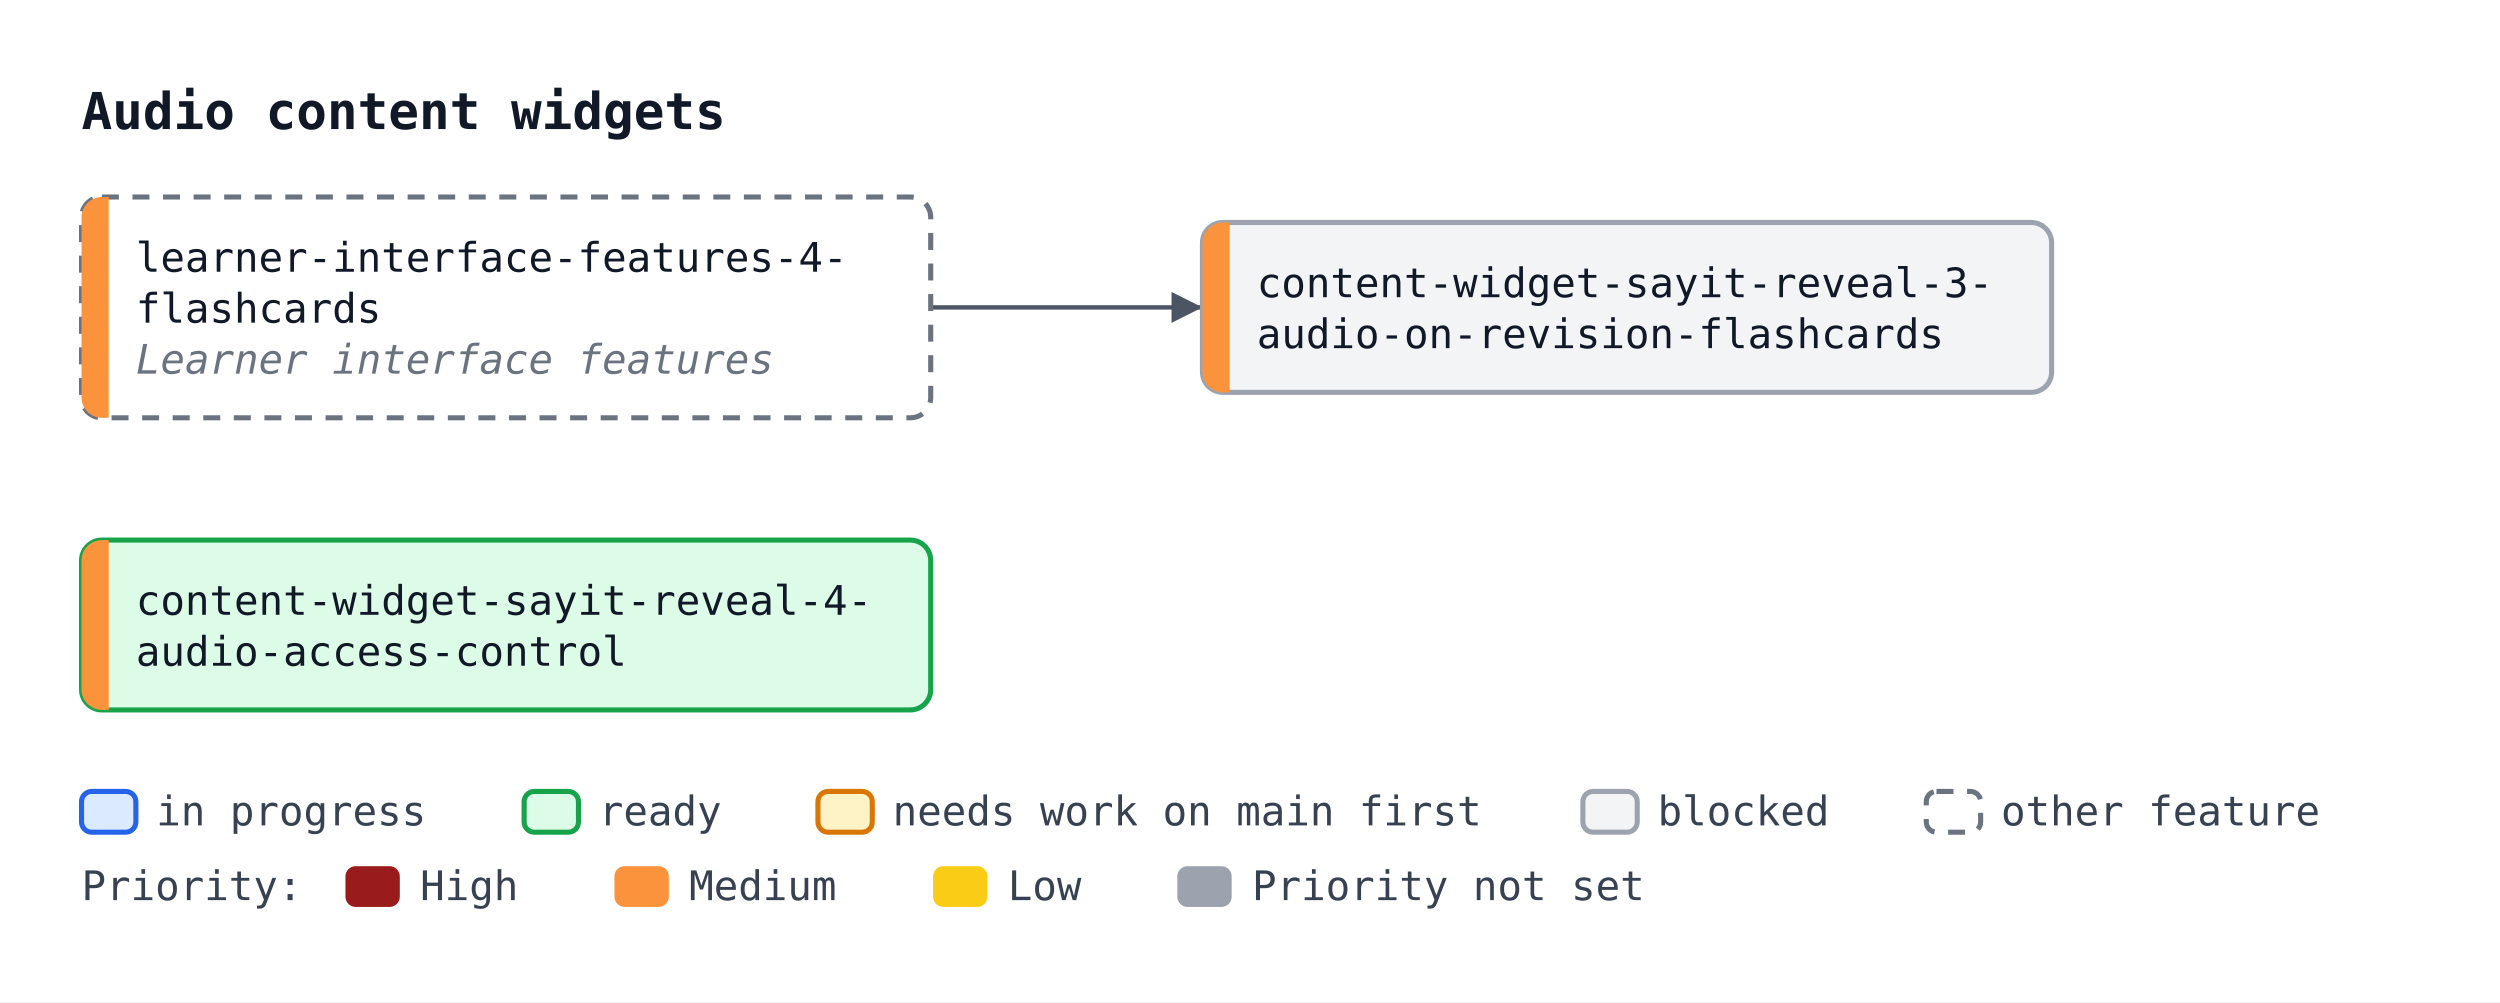
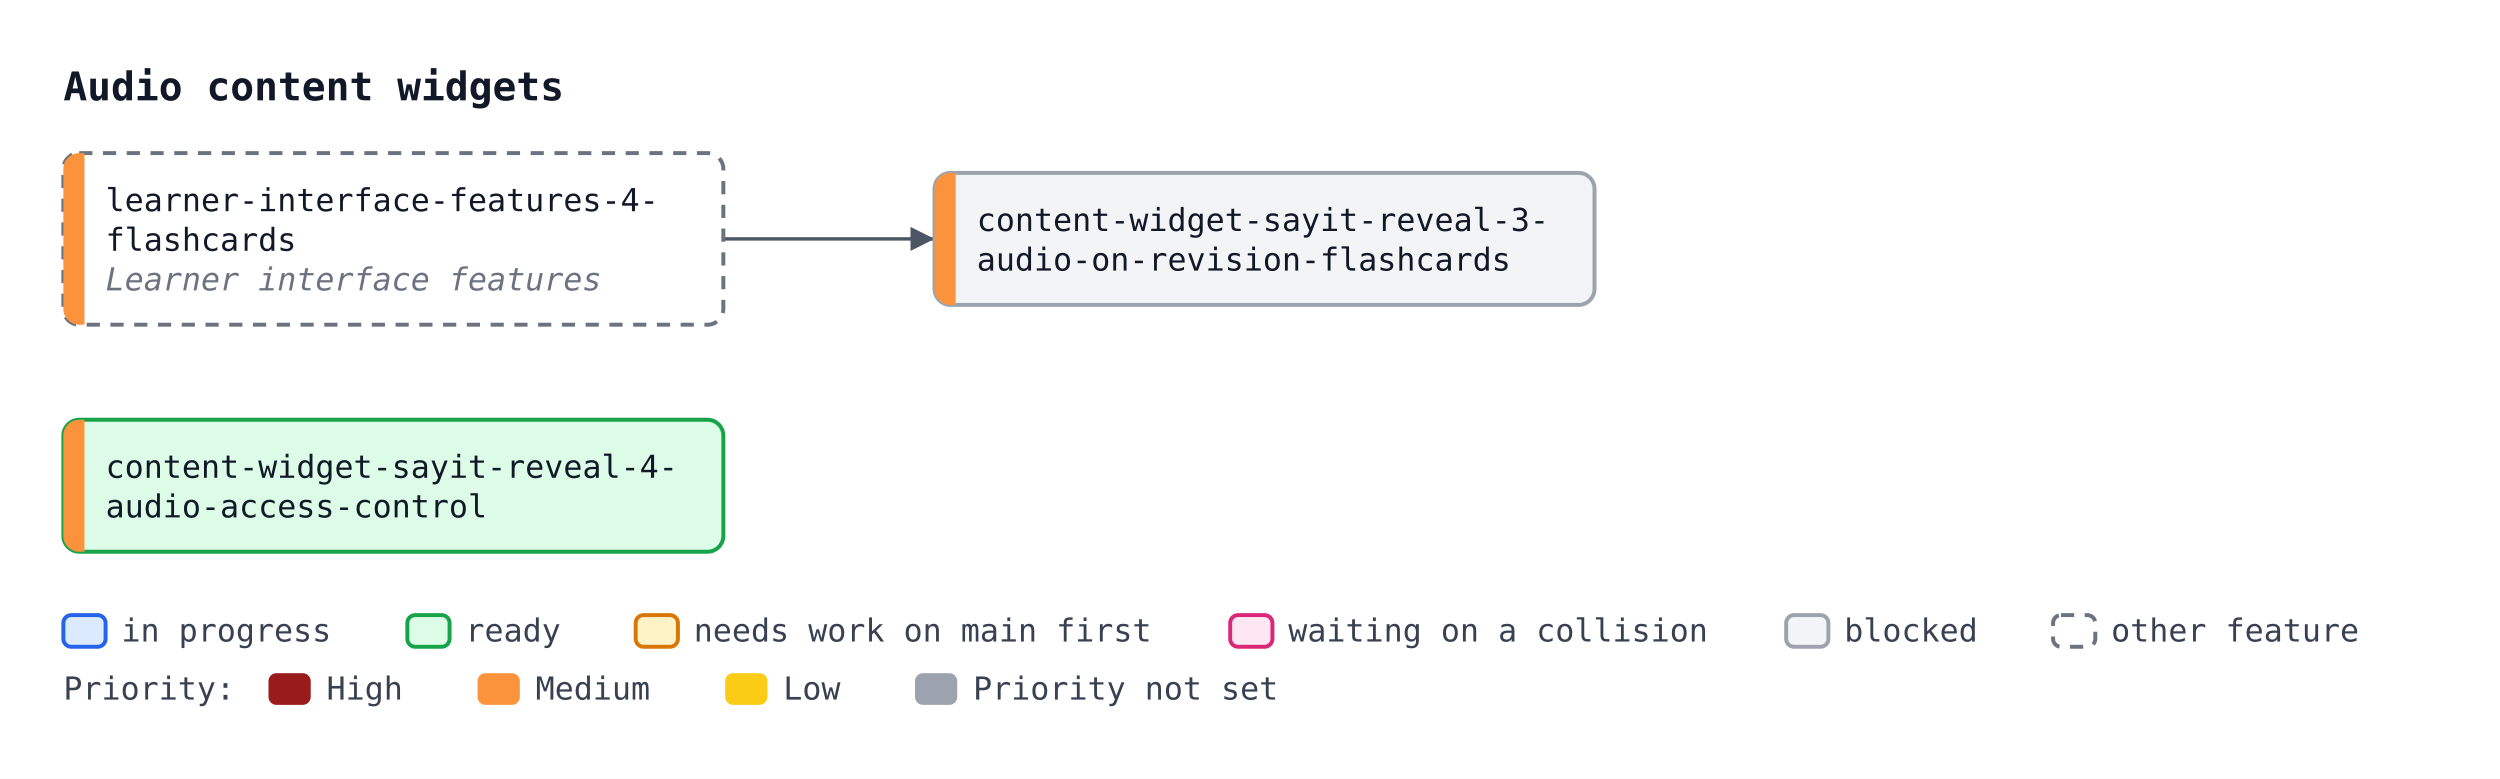
- <svg xmlns="http://www.w3.org/2000/svg" width="736" height="295" viewBox="0 0 736 295" font-family="ui-monospace, SFMono-Regular, Menlo, Consolas, monospace" font-size="12">
+ <svg xmlns="http://www.w3.org/2000/svg" width="947" height="295" viewBox="0 0 947 295" font-family="ui-monospace, SFMono-Regular, Menlo, Consolas, monospace" font-size="12">
  <defs>
    <marker id="arrow" viewBox="0 0 10 10" refX="10" refY="5" markerWidth="7" markerHeight="7" orient="auto-start-reverse">
      <path d="M0,0 L10,5 L0,10 z" fill="#4b5563" />
    </marker>
  </defs>
-   <rect width="736" height="295" fill="#ffffff" />
+   <rect width="947" height="295" fill="#ffffff" />
  <text x="24" y="38" font-size="15" font-weight="bold" fill="#111827">Audio content widgets</text>
  <path d="M274.0,90.5 C314.0,90.5 314.0,90.5 354.0,90.5" fill="none" stroke="#4b5563" stroke-width="1.3" marker-end="url(#arrow)" />
  <rect x="354.0" y="65.5" width="250" height="50" rx="6" fill="#f3f4f6" stroke="#9ca3af" stroke-width="1.5" />
  <path d="M362.0,65.5 H360.0 A6,6 0 0 0 354.0,71.5 V109.5 A6,6 0 0 0 360.0,115.5 H362.0 Z" fill="#fb923c" />
  <text x="370.0" y="87.5" fill="#111827">content-widget-sayit-reveal-3-</text>
  <text x="370.0" y="102.5" fill="#111827">audio-on-revision-flashcards</text>
  <rect x="24.0" y="58.0" width="250" height="65" rx="6" fill="#ffffff" stroke="#6b7280" stroke-width="1.5" stroke-dasharray="5 4" />
  <path d="M32.0,58.0 H30.0 A6,6 0 0 0 24.0,64.0 V117.0 A6,6 0 0 0 30.0,123.0 H32.0 Z" fill="#fb923c" />
  <text x="40.0" y="80.0" fill="#111827">learner-interface-features-4-</text>
  <text x="40.0" y="95.0" fill="#111827">flashcards</text>
  <text x="40.0" y="110.0" fill="#6b7280" font-style="italic">Learner interface features</text>
  <rect x="24.0" y="159.0" width="250" height="50" rx="6" fill="#dcfce7" stroke="#16a34a" stroke-width="1.5" />
  <path d="M32.0,159.0 H30.0 A6,6 0 0 0 24.0,165.0 V203.0 A6,6 0 0 0 30.0,209.0 H32.0 Z" fill="#fb923c" />
  <text x="40.0" y="181.0" fill="#111827">content-widget-sayit-reveal-4-</text>
  <text x="40.0" y="196.0" fill="#111827">audio-access-control</text>
  <rect x="24.0" y="233" width="16" height="12" rx="3" fill="#dbeafe" stroke="#2563eb" stroke-width="1.5" />
  <text x="46.0" y="243" fill="#374151">in progress</text>
  <rect x="154.3" y="233" width="16" height="12" rx="3" fill="#dcfce7" stroke="#16a34a" stroke-width="1.5" />
  <text x="176.3" y="243" fill="#374151">ready</text>
  <rect x="240.8" y="233" width="16" height="12" rx="3" fill="#fef3c7" stroke="#d97706" stroke-width="1.5" />
  <text x="262.8" y="243" fill="#374151">needs work on main first</text>
-   <rect x="466.0" y="233" width="16" height="12" rx="3" fill="#f3f4f6" stroke="#9ca3af" stroke-width="1.5" />
-   <text x="488.0" y="243" fill="#374151">blocked</text>
-   <rect x="567.1" y="233" width="16" height="12" rx="3" fill="#ffffff" stroke="#6b7280" stroke-width="1.5" stroke-dasharray="5 4" />
-   <text x="589.1" y="243" fill="#374151">other feature</text>
+   <rect x="466.0" y="233" width="16" height="12" rx="3" fill="#fce7f3" stroke="#db2777" stroke-width="1.5" />
+   <text x="488.0" y="243" fill="#374151">waiting on a collision</text>
+   <rect x="676.6" y="233" width="16" height="12" rx="3" fill="#f3f4f6" stroke="#9ca3af" stroke-width="1.5" />
+   <text x="698.6" y="243" fill="#374151">blocked</text>
+   <rect x="777.7" y="233" width="16" height="12" rx="3" fill="#ffffff" stroke="#6b7280" stroke-width="1.5" stroke-dasharray="5 4" />
+   <text x="799.7" y="243" fill="#374151">other feature</text>
  <text x="24" y="265" fill="#374151">Priority:</text>
  <rect x="101.7" y="255" width="16" height="12" rx="3" fill="#991b1b" />
  <text x="123.7" y="265" fill="#374151">High</text>
  <rect x="180.9" y="255" width="16" height="12" rx="3" fill="#fb923c" />
  <text x="202.9" y="265" fill="#374151">Medium</text>
  <rect x="274.7" y="255" width="16" height="12" rx="3" fill="#facc15" />
  <text x="296.7" y="265" fill="#374151">Low</text>
  <rect x="346.6" y="255" width="16" height="12" rx="3" fill="#9ca3af" />
  <text x="368.6" y="265" fill="#374151">Priority not set</text>
</svg>
